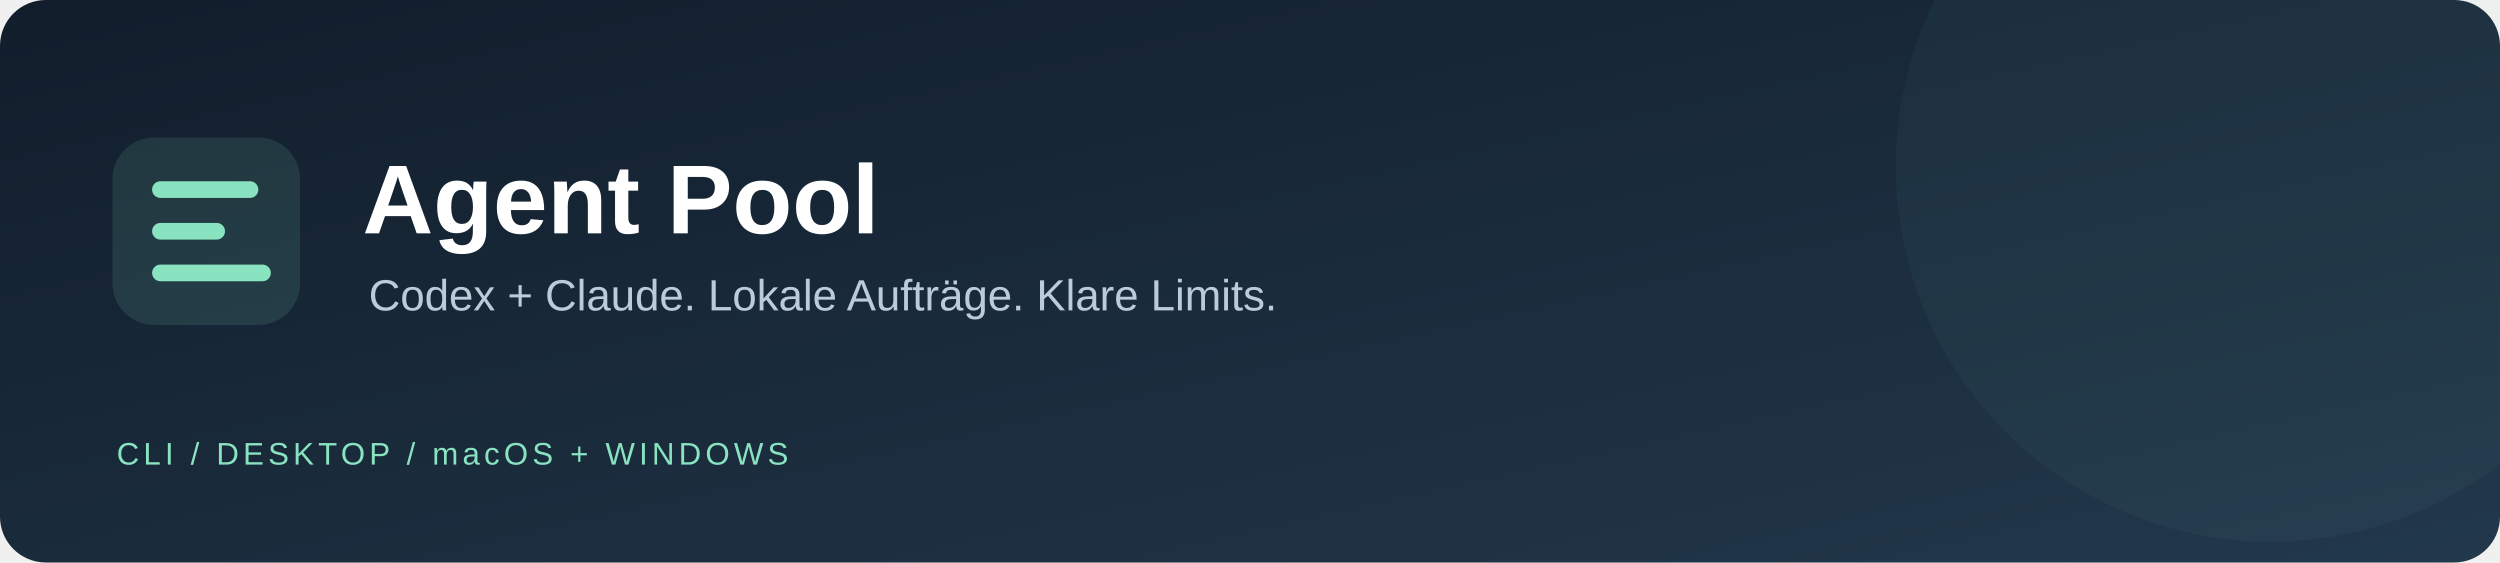
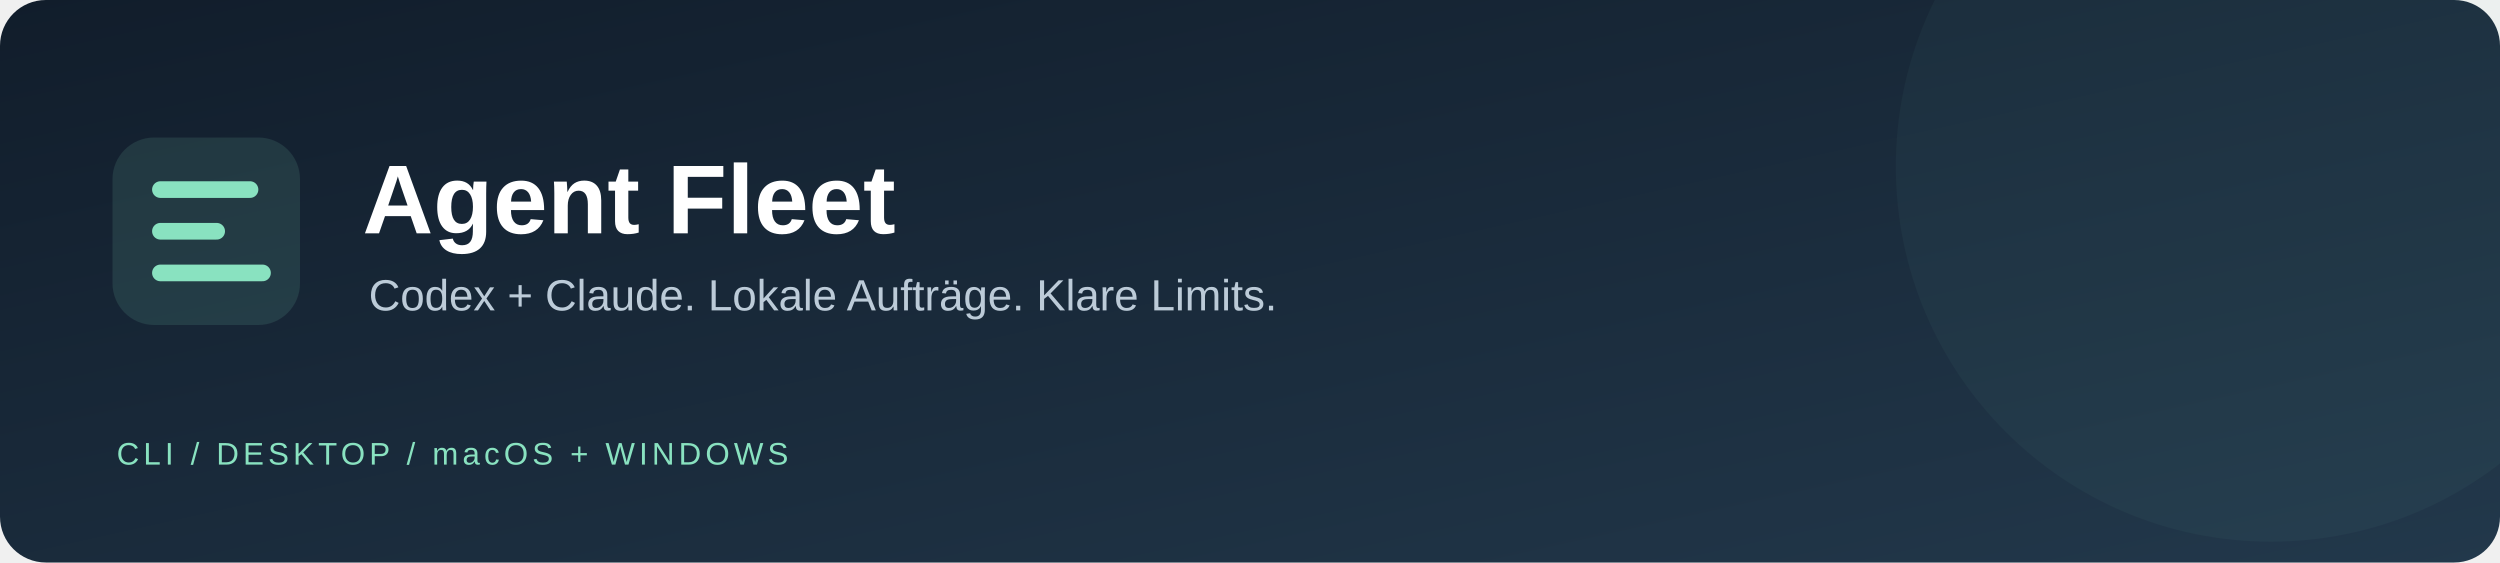
<svg xmlns="http://www.w3.org/2000/svg" width="1200" height="270" viewBox="0 0 1200 270" role="img" aria-labelledby="title description">
  <defs>
    <linearGradient id="bg" x2="1" y2="1">
      <stop stop-color="#111d2b" />
      <stop offset="1" stop-color="#22384b" />
    </linearGradient>
  </defs>
  <rect width="1200" height="270" rx="22" fill="url(#bg)" />
  <circle cx="1090" cy="80" r="180" fill="#89e2c0" opacity=".04" />
  <rect x="54" y="66" width="90" height="90" rx="20" fill="#89e2c0" opacity=".12" />
  <g stroke="#89e2c0" stroke-width="8" stroke-linecap="round">
    <path d="M77 91h43" />
    <path d="M77 111h27" />
    <path d="M77 131h49" />
  </g>
  <g font-family="Arial, Helvetica, sans-serif">
-     <text x="174" y="112" fill="#ffffff" font-size="47" font-weight="700">Agent Pool</text>
+     <text x="174" y="112" fill="#ffffff" font-size="47" font-weight="700">Agent Fleet</text>
    <text x="177" y="149" fill="#bccbd8" font-size="21">Codex + Claude. Lokale Aufträge. Klare Limits.</text>
    <text x="56" y="223" fill="#89e2c0" font-size="15" letter-spacing="2">CLI  /  DESKTOP  /  macOS + WINDOWS</text>
  </g>
</svg>
